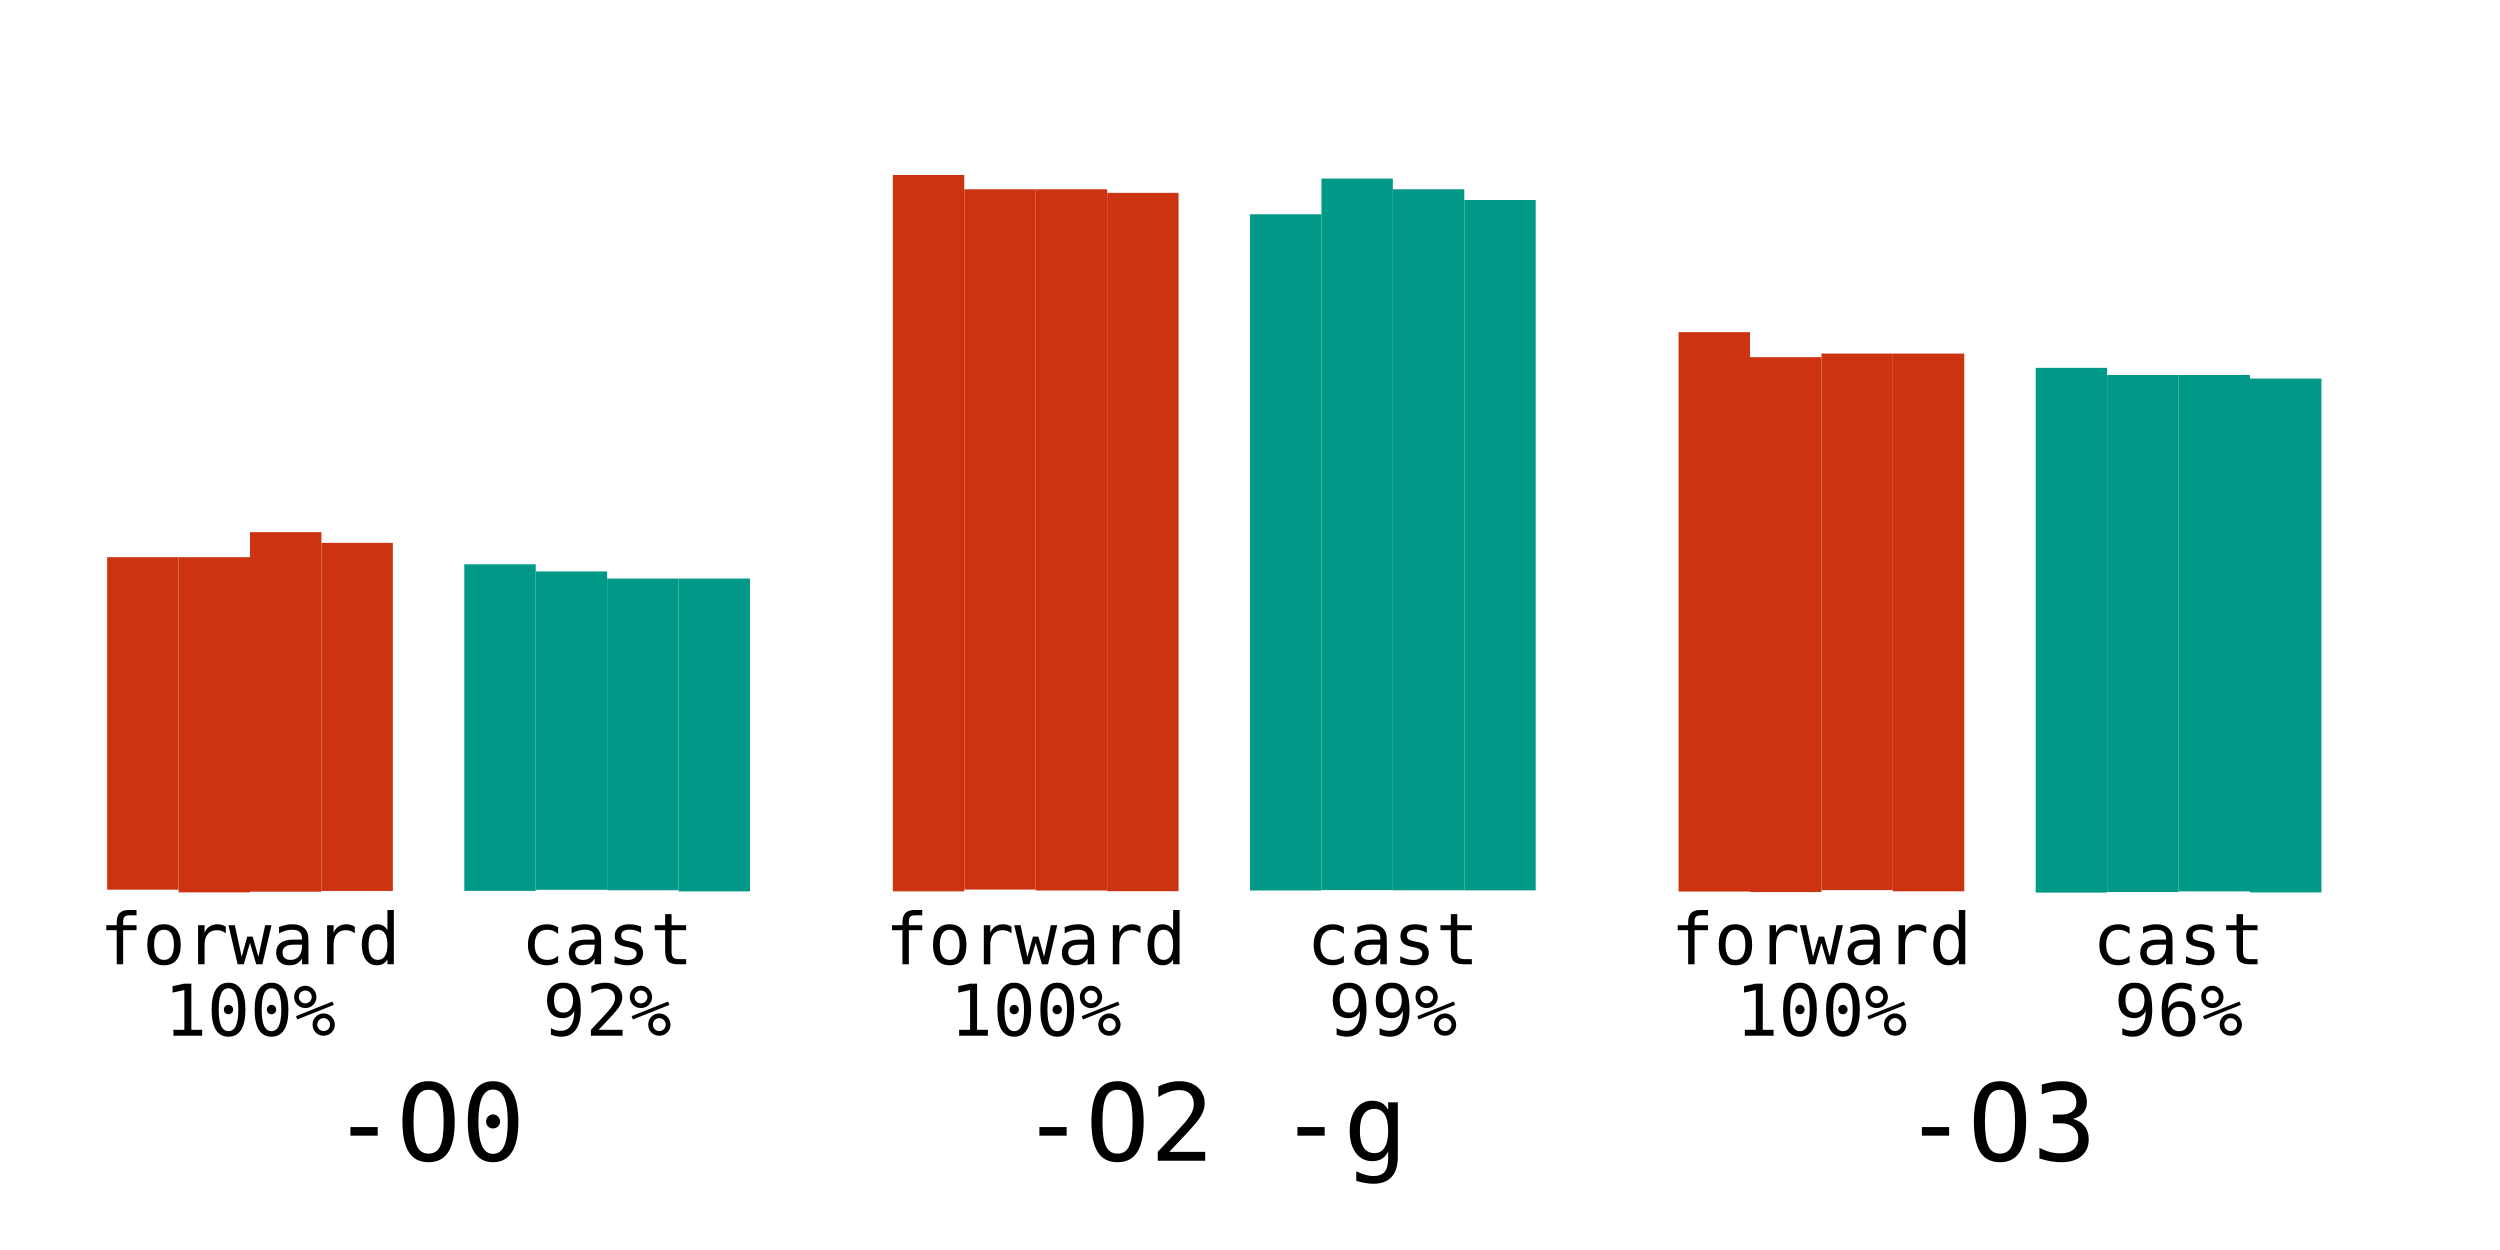
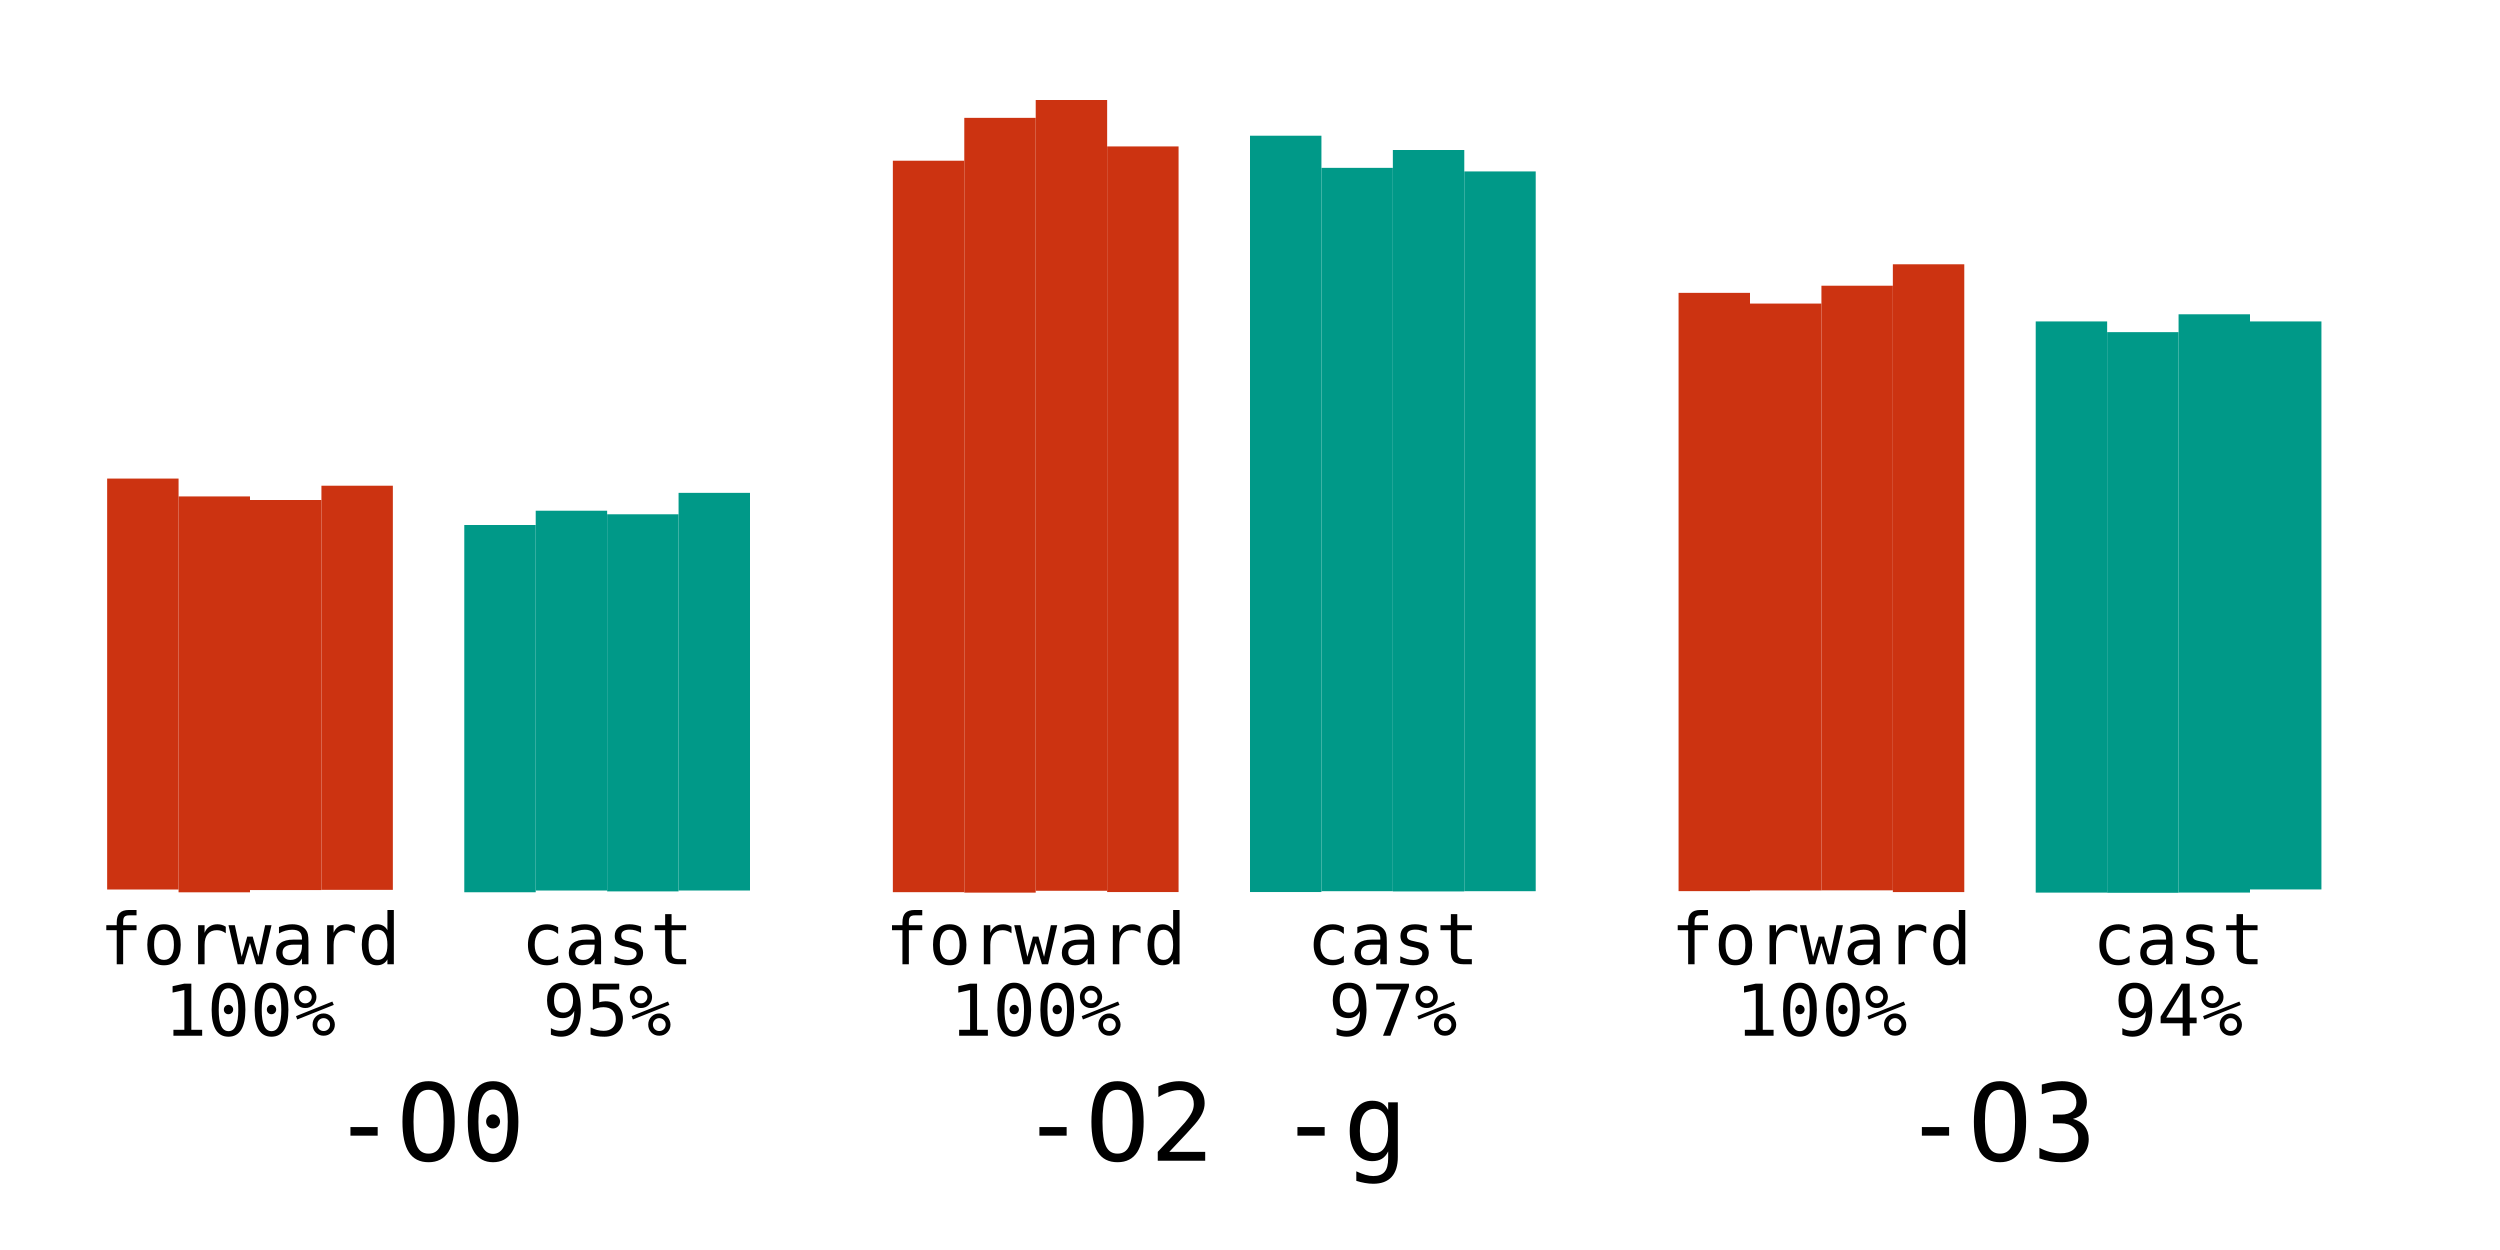
<svg xmlns="http://www.w3.org/2000/svg" version="1.1" width="700" height="350" viewBox="0 0 700 350">
  <style>
  .technique {
    font-family: monospace;
    font-size: 20px;
    text-align: center;
  }
  .optlevel {
    font-family: monospace;
    font-size: 30px;
    text-align: center;
  }
</style>
  <text x="120" y="325" text-anchor="middle" class="optlevel">-O0</text>
  <g>
    <text x="70" y="270" text-anchor="middle" class="technique">forward</text>
    <text x="70" y="280" text-anchor="middle" class="technique" />
    <text x="70" y="290" text-anchor="middle" class="technique">100%</text>
-     <rect x="30" y="156" fill="#CC3311" width="20" height="93.110" />
-     <rect x="50" y="156" fill="#CC3311" width="20" height="93.864" />
-     <rect x="70" y="149" fill="#CC3311" width="20" height="100.686" />
-     <rect x="90" y="152" fill="#CC3311" width="20" height="97.466" />
+     <rect x="30" y="134" fill="#CC3311" width="20" height="115.064" />
+     <rect x="50" y="139" fill="#CC3311" width="20" height="110.846" />
+     <rect x="70" y="140" fill="#CC3311" width="20" height="109.218" />
+     <rect x="90" y="136" fill="#CC3311" width="20" height="113.160" />
  </g>
  <g>
    <text x="170" y="270" text-anchor="middle" class="technique">cast</text>
    <text x="170" y="280" text-anchor="middle" class="technique" />
-     <text x="170" y="290" text-anchor="middle" class="technique">92%</text>
-     <rect x="130" y="158" fill="#009988" width="20" height="91.447" />
-     <rect x="150" y="160" fill="#009988" width="20" height="89.144" />
-     <rect x="170" y="162" fill="#009988" width="20" height="87.271" />
-     <rect x="190" y="162" fill="#009988" width="20" height="87.584" />
+     <text x="170" y="290" text-anchor="middle" class="technique">95%</text>
+     <rect x="130" y="147" fill="#009988" width="20" height="102.832" />
+     <rect x="150" y="143" fill="#009988" width="20" height="106.348" />
+     <rect x="170" y="144" fill="#009988" width="20" height="105.589" />
+     <rect x="190" y="138" fill="#009988" width="20" height="111.344" />
  </g>
  <text x="340" y="325" text-anchor="middle" class="optlevel">-O2 -g</text>
  <g>
    <text x="290" y="270" text-anchor="middle" class="technique">forward</text>
    <text x="290" y="280" text-anchor="middle" class="technique" />
    <text x="290" y="290" text-anchor="middle" class="technique">100%</text>
-     <rect x="250" y="49" fill="#CC3311" width="20" height="200.581" />
-     <rect x="270" y="53" fill="#CC3311" width="20" height="196.082" />
-     <rect x="290" y="53" fill="#CC3311" width="20" height="196.337" />
-     <rect x="310" y="54" fill="#CC3311" width="20" height="195.536" />
+     <rect x="250" y="45" fill="#CC3311" width="20" height="204.809" />
+     <rect x="270" y="33" fill="#CC3311" width="20" height="216.938" />
+     <rect x="290" y="28" fill="#CC3311" width="20" height="221.418" />
+     <rect x="310" y="41" fill="#CC3311" width="20" height="208.776" />
  </g>
  <g>
    <text x="390" y="270" text-anchor="middle" class="technique">cast</text>
    <text x="390" y="280" text-anchor="middle" class="technique" />
-     <text x="390" y="290" text-anchor="middle" class="technique">99%</text>
-     <rect x="350" y="60" fill="#009988" width="20" height="189.329" />
-     <rect x="370" y="50" fill="#009988" width="20" height="199.231" />
-     <rect x="390" y="53" fill="#009988" width="20" height="196.282" />
-     <rect x="410" y="56" fill="#009988" width="20" height="193.301" />
+     <text x="390" y="290" text-anchor="middle" class="technique">97%</text>
+     <rect x="350" y="38" fill="#009988" width="20" height="211.770" />
+     <rect x="370" y="47" fill="#009988" width="20" height="202.536" />
+     <rect x="390" y="42" fill="#009988" width="20" height="207.602" />
+     <rect x="410" y="48" fill="#009988" width="20" height="201.535" />
  </g>
  <text x="560" y="325" text-anchor="middle" class="optlevel">-O3</text>
  <g>
    <text x="510" y="270" text-anchor="middle" class="technique">forward</text>
    <text x="510" y="280" text-anchor="middle" class="technique" />
    <text x="510" y="290" text-anchor="middle" class="technique">100%</text>
-     <rect x="470" y="93" fill="#CC3311" width="20" height="156.633" />
-     <rect x="490" y="100" fill="#CC3311" width="20" height="149.777" />
-     <rect x="510" y="99" fill="#CC3311" width="20" height="150.233" />
-     <rect x="530" y="99" fill="#CC3311" width="20" height="150.563" />
+     <rect x="470" y="82" fill="#CC3311" width="20" height="167.517" />
+     <rect x="490" y="85" fill="#CC3311" width="20" height="164.323" />
+     <rect x="510" y="80" fill="#CC3311" width="20" height="169.296" />
+     <rect x="530" y="74" fill="#CC3311" width="20" height="175.783" />
  </g>
  <g>
    <text x="610" y="270" text-anchor="middle" class="technique">cast</text>
    <text x="610" y="280" text-anchor="middle" class="technique" />
-     <text x="610" y="290" text-anchor="middle" class="technique">96%</text>
-     <rect x="570" y="103" fill="#009988" width="20" height="146.925" />
-     <rect x="590" y="105" fill="#009988" width="20" height="144.772" />
-     <rect x="610" y="105" fill="#009988" width="20" height="144.578" />
-     <rect x="630" y="106" fill="#009988" width="20" height="143.881" />
+     <text x="610" y="290" text-anchor="middle" class="technique">94%</text>
+     <rect x="570" y="90" fill="#009988" width="20" height="159.933" />
+     <rect x="590" y="93" fill="#009988" width="20" height="156.982" />
+     <rect x="610" y="88" fill="#009988" width="20" height="161.922" />
+     <rect x="630" y="90" fill="#009988" width="20" height="159.044" />
  </g>
</svg>
